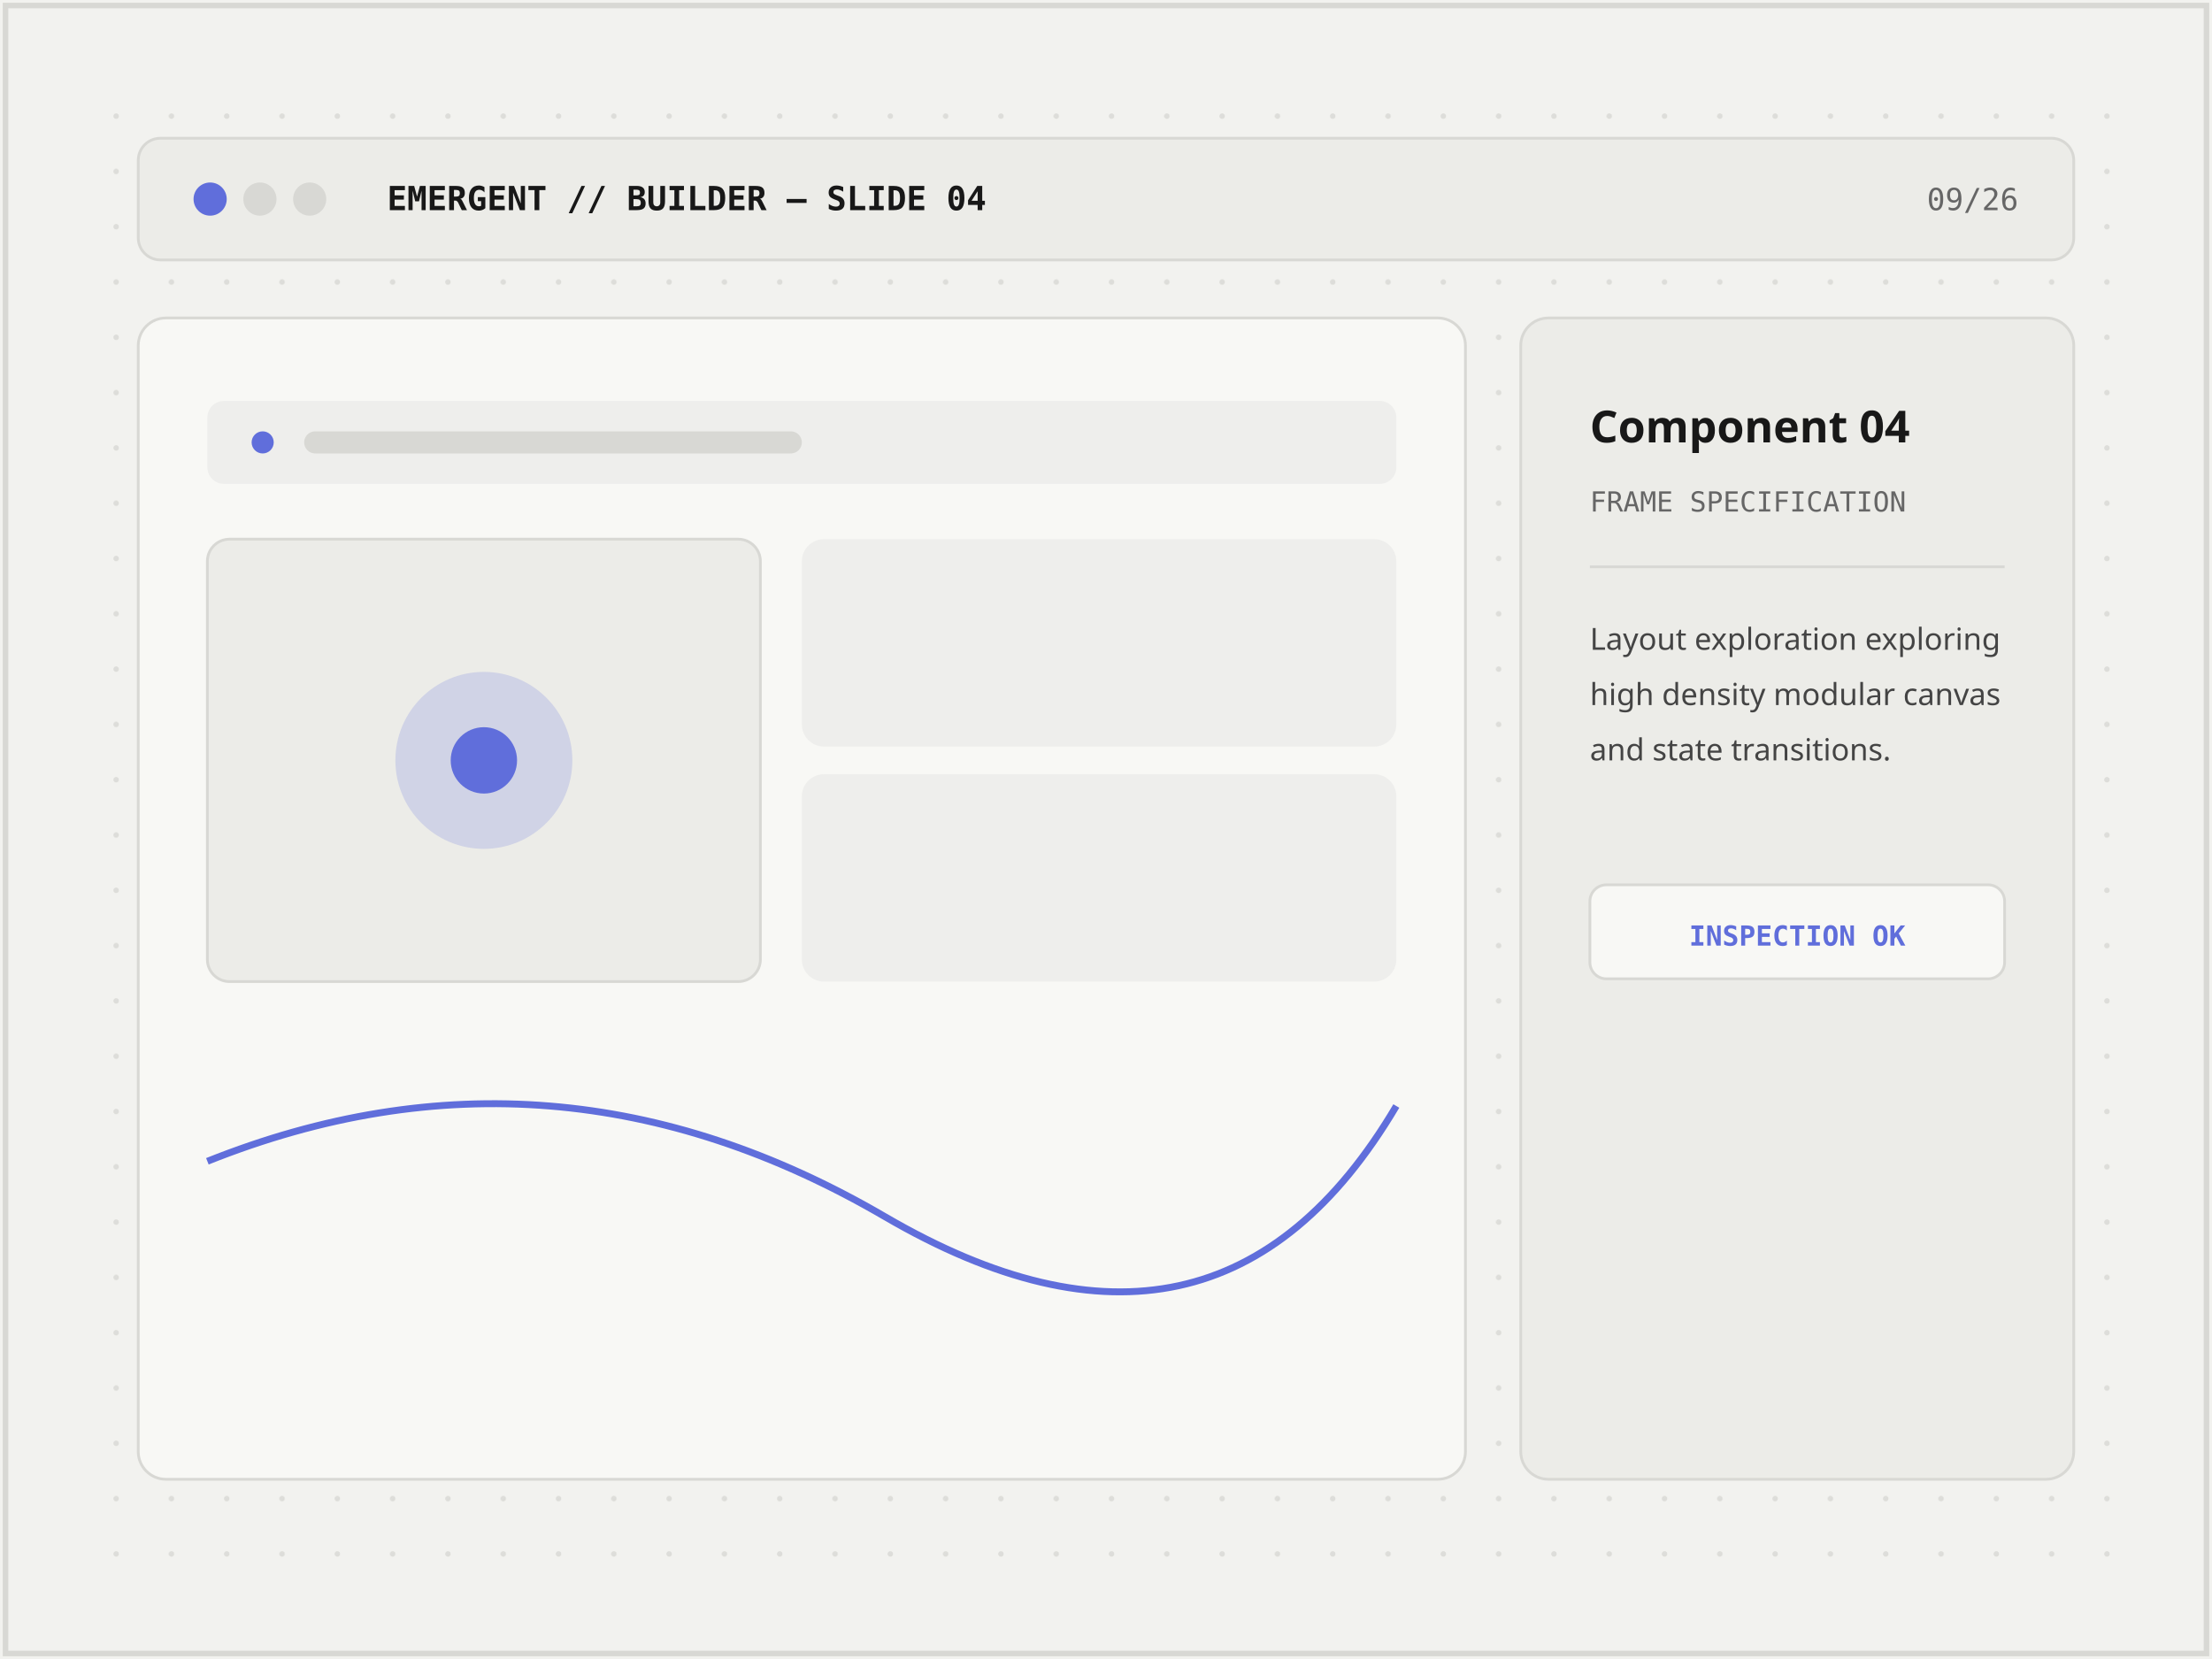
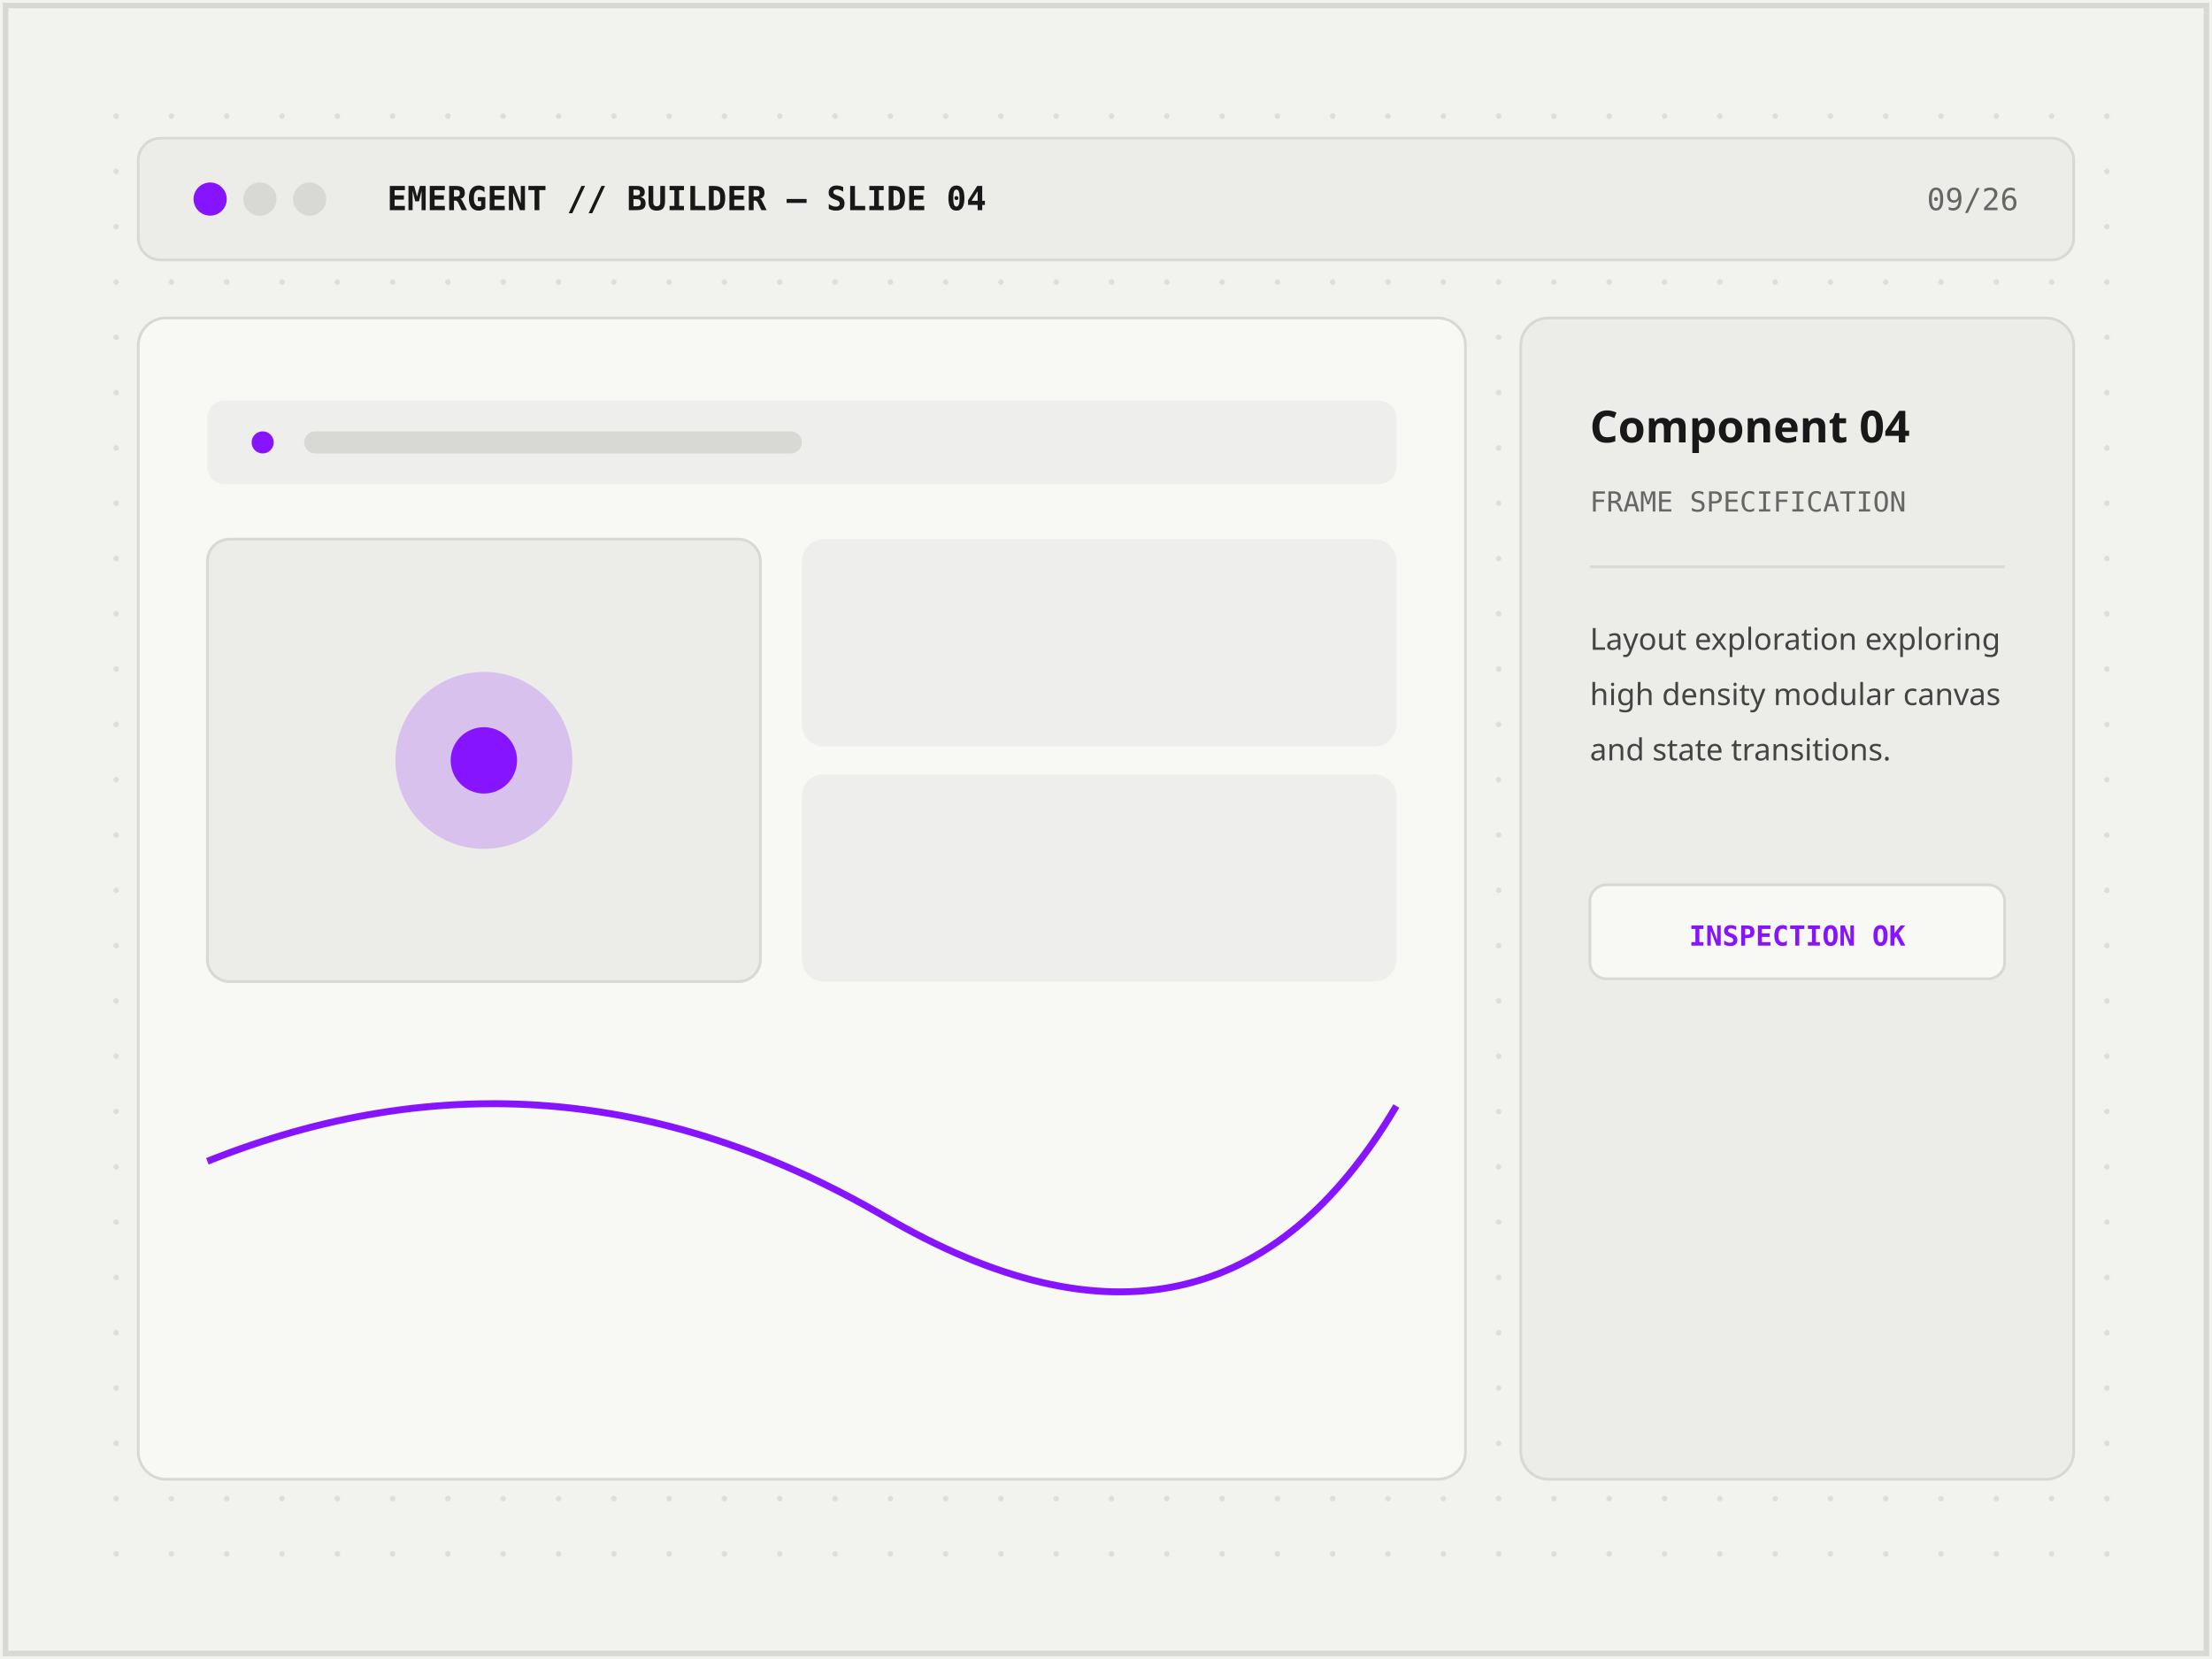
<svg xmlns="http://www.w3.org/2000/svg" viewBox="0 0 800 600" width="800" height="600">
  <defs>
    <pattern id="grid-builder-4" width="20" height="20" patternUnits="userSpaceOnUse">
      <circle cx="2" cy="2" r="1" fill="#D8D8D4" opacity="0.8" />
    </pattern>
  </defs>
  <rect width="800" height="600" fill="#F2F2EF" />
  <rect x="2" y="2" width="796" height="596" fill="none" stroke="#D8D8D4" stroke-width="2" />
  <rect x="30" y="30" width="740" height="540" fill="url(#grid-builder-4)" />
  <rect x="50" y="50" width="700" height="44" rx="8" fill="#ECECE8" stroke="#D8D8D4" stroke-width="1" />
-   <circle cx="76" cy="72" r="6" fill="#606EDB" />
+   <circle cx="76" cy="72" r="6" fill="#8614FF" />
  <circle cx="94" cy="72" r="6" fill="#D8D8D4" />
  <circle cx="112" cy="72" r="6" fill="#D8D8D4" />
  <text x="140" y="76" font-family="monospace" font-size="12" fill="#181818" font-weight="600">EMERGENT // BUILDER — SLIDE 04</text>
  <text x="730" y="76" font-family="monospace" font-size="11" fill="#666666" text-anchor="end">09/26</text>
  <rect x="50" y="115" width="480" height="420" rx="10" fill="#F8F8F5" stroke="#D8D8D4" stroke-width="1" />
  <rect x="75" y="145" width="430" height="30" rx="6" fill="#EEEEEC" />
-   <circle cx="95" cy="160" r="4" fill="#606EDB" />
+   <circle cx="95" cy="160" r="4" fill="#8614FF" />
  <rect x="110" y="156" width="180" height="8" rx="4" fill="#D8D8D4" />
  <rect x="75" y="195" width="200" height="160" rx="8" fill="#ECECE8" stroke="#D8D8D4" stroke-width="1" />
-   <circle cx="175" cy="275" r="32" fill="#606EDB" opacity="0.2" />
-   <circle cx="175" cy="275" r="12" fill="#606EDB" />
+   <circle cx="175" cy="275" r="32" fill="#8614FF" opacity="0.2" />
+   <circle cx="175" cy="275" r="12" fill="#8614FF" />
  <rect x="290" y="195" width="215" height="75" rx="8" fill="#EEEEEC" />
  <rect x="290" y="280" width="215" height="75" rx="8" fill="#EEEEEC" />
-   <path d="M 75 420 Q 200 370 320 440 T 505 400" fill="none" stroke="#606EDB" stroke-width="2.5" />
+   <path d="M 75 420 Q 200 370 320 440 T 505 400" fill="none" stroke="#8614FF" stroke-width="2.5" />
  <rect x="550" y="115" width="200" height="420" rx="10" fill="#ECECE8" stroke="#D8D8D4" stroke-width="1" />
  <text x="575" y="160" font-family="sans-serif" font-size="16" font-weight="700" fill="#181818">Component 04</text>
  <text x="575" y="185" font-family="monospace" font-size="10" fill="#666666">FRAME SPECIFICATION</text>
  <line x1="575" y1="205" x2="725" y2="205" stroke="#D8D8D4" stroke-width="1" />
  <text x="575" y="235" font-family="sans-serif" font-size="11" fill="#444444">Layout exploration exploring</text>
  <text x="575" y="255" font-family="sans-serif" font-size="11" fill="#444444">high density modular canvas</text>
  <text x="575" y="275" font-family="sans-serif" font-size="11" fill="#444444">and state transitions.</text>
  <rect x="575" y="320" width="150" height="34" rx="6" fill="#F8F8F5" stroke="#D8D8D4" stroke-width="1" />
-   <text x="650" y="342" font-family="monospace" font-size="10" fill="#606EDB" text-anchor="middle" font-weight="600">INSPECTION OK</text>
+   <text x="650" y="342" font-family="monospace" font-size="10" fill="#8614FF" text-anchor="middle" font-weight="600">INSPECTION OK</text>
</svg>
